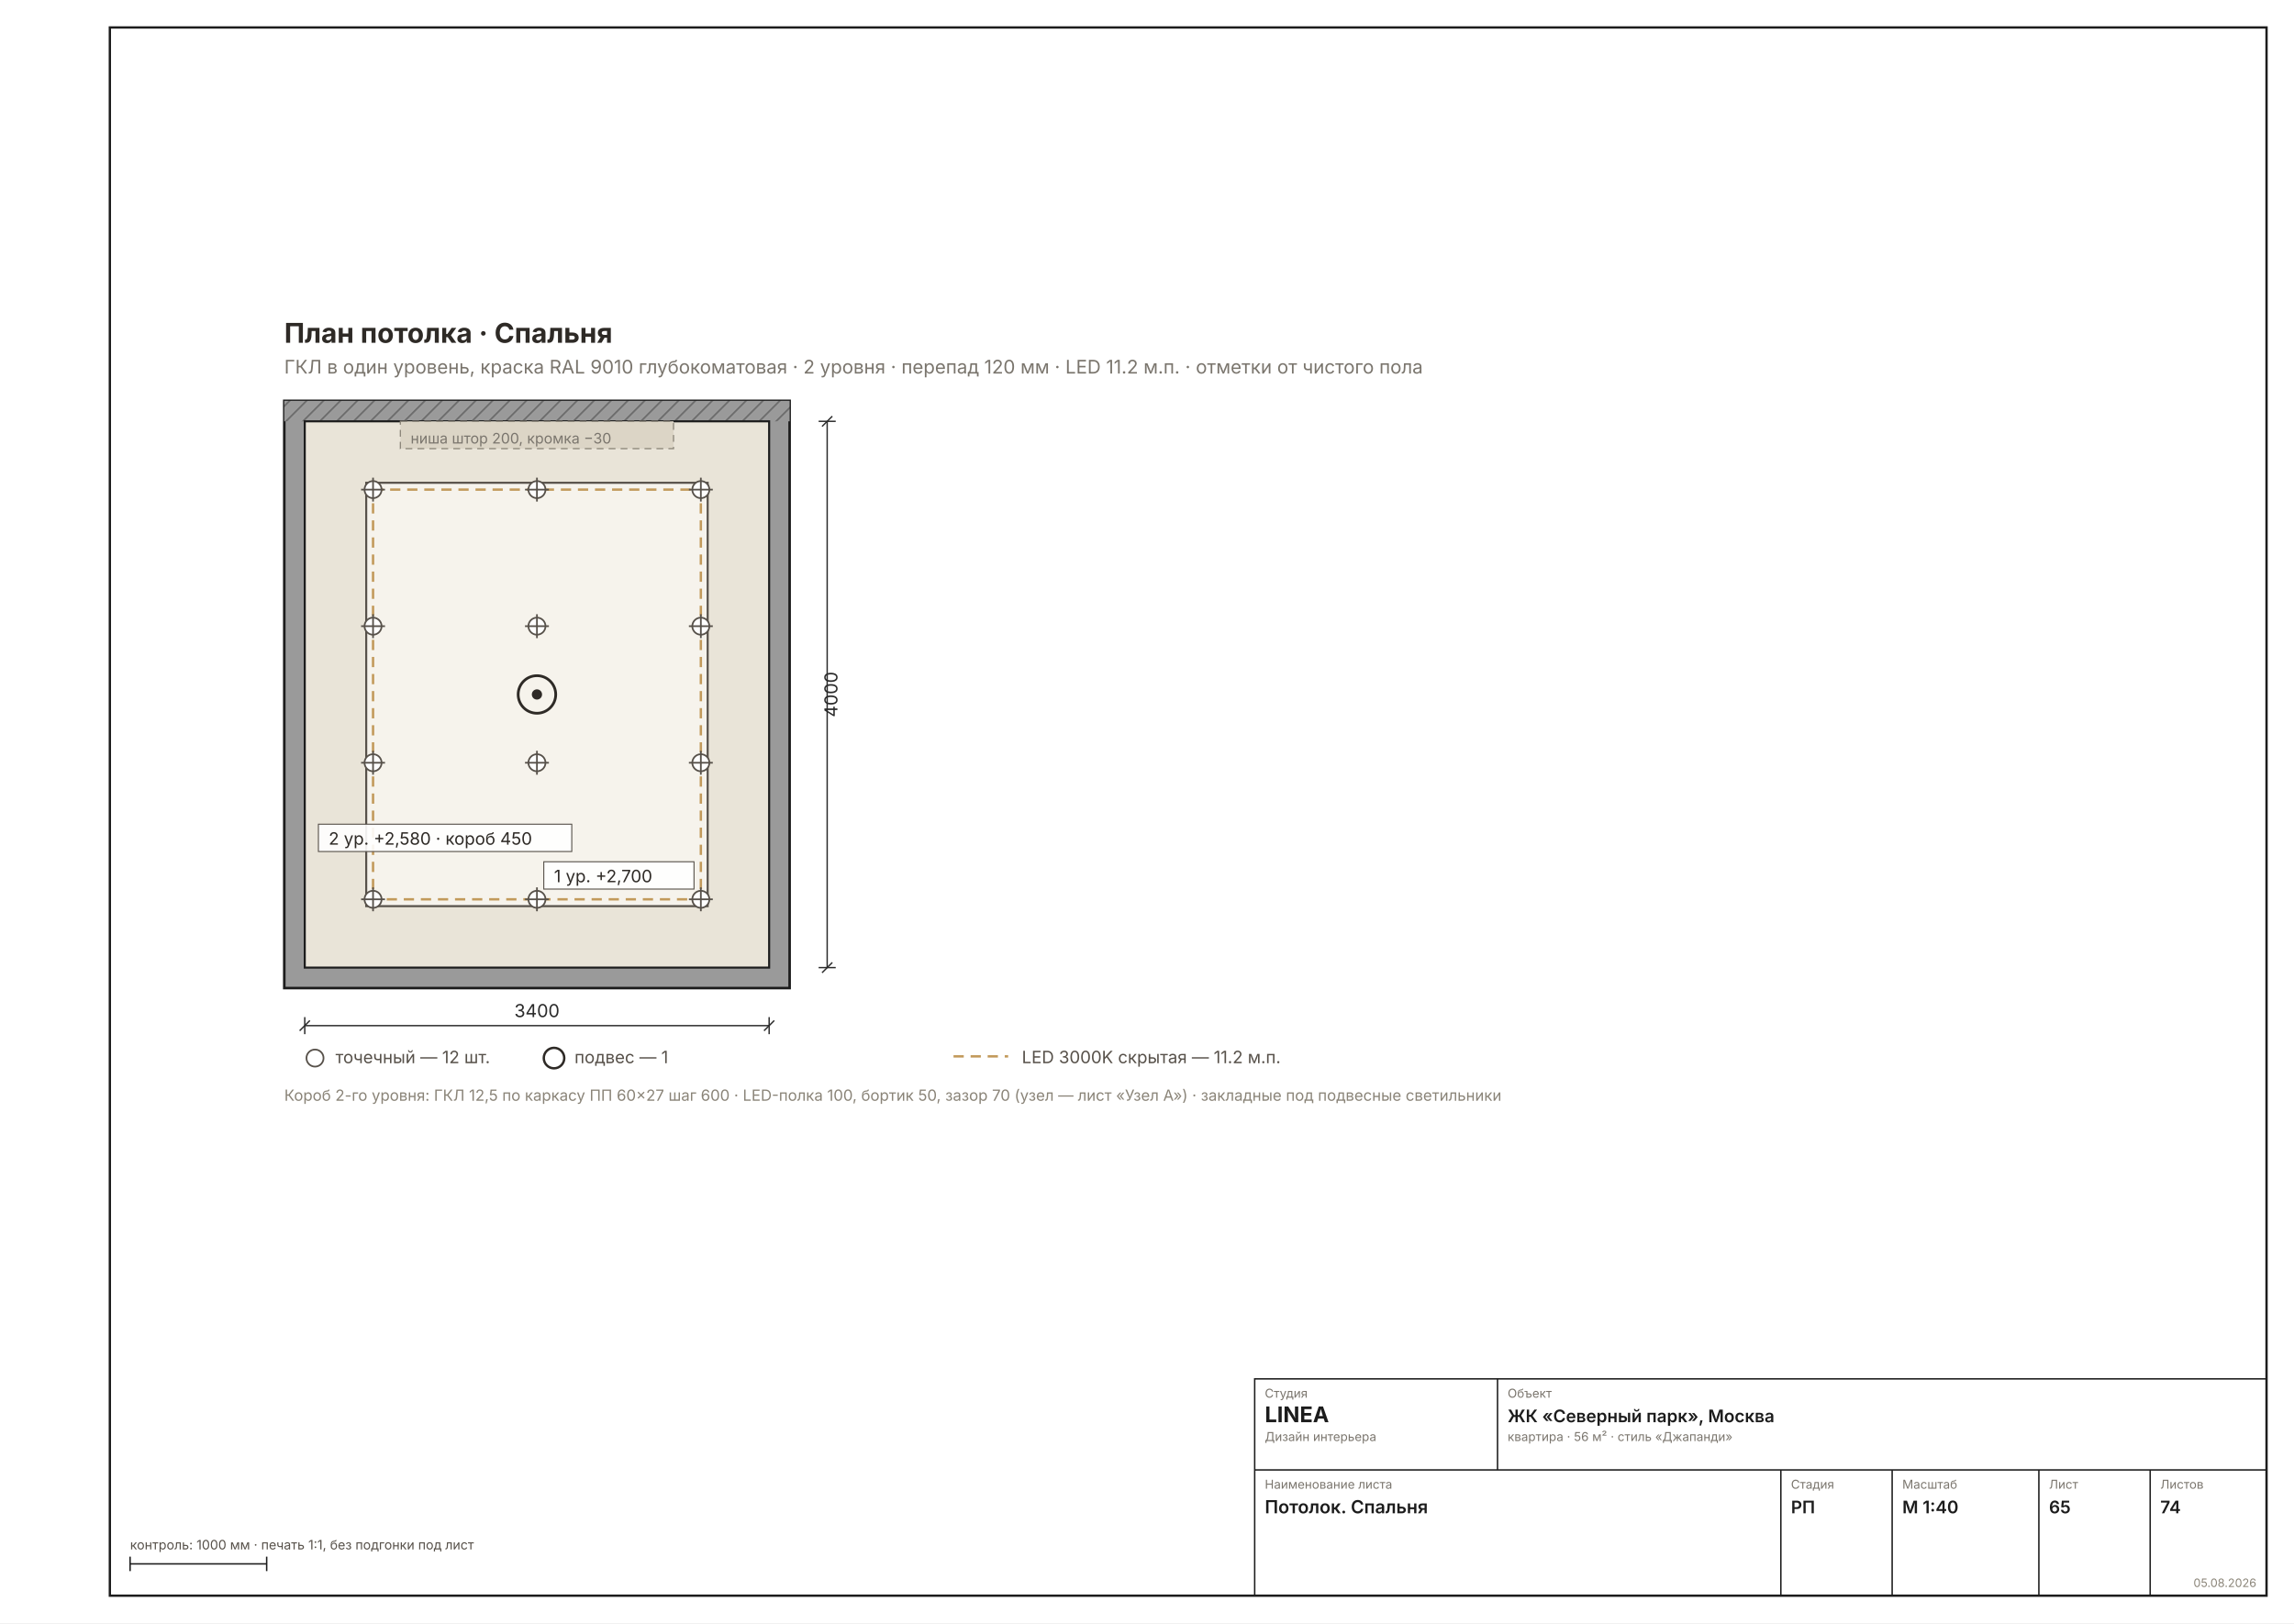
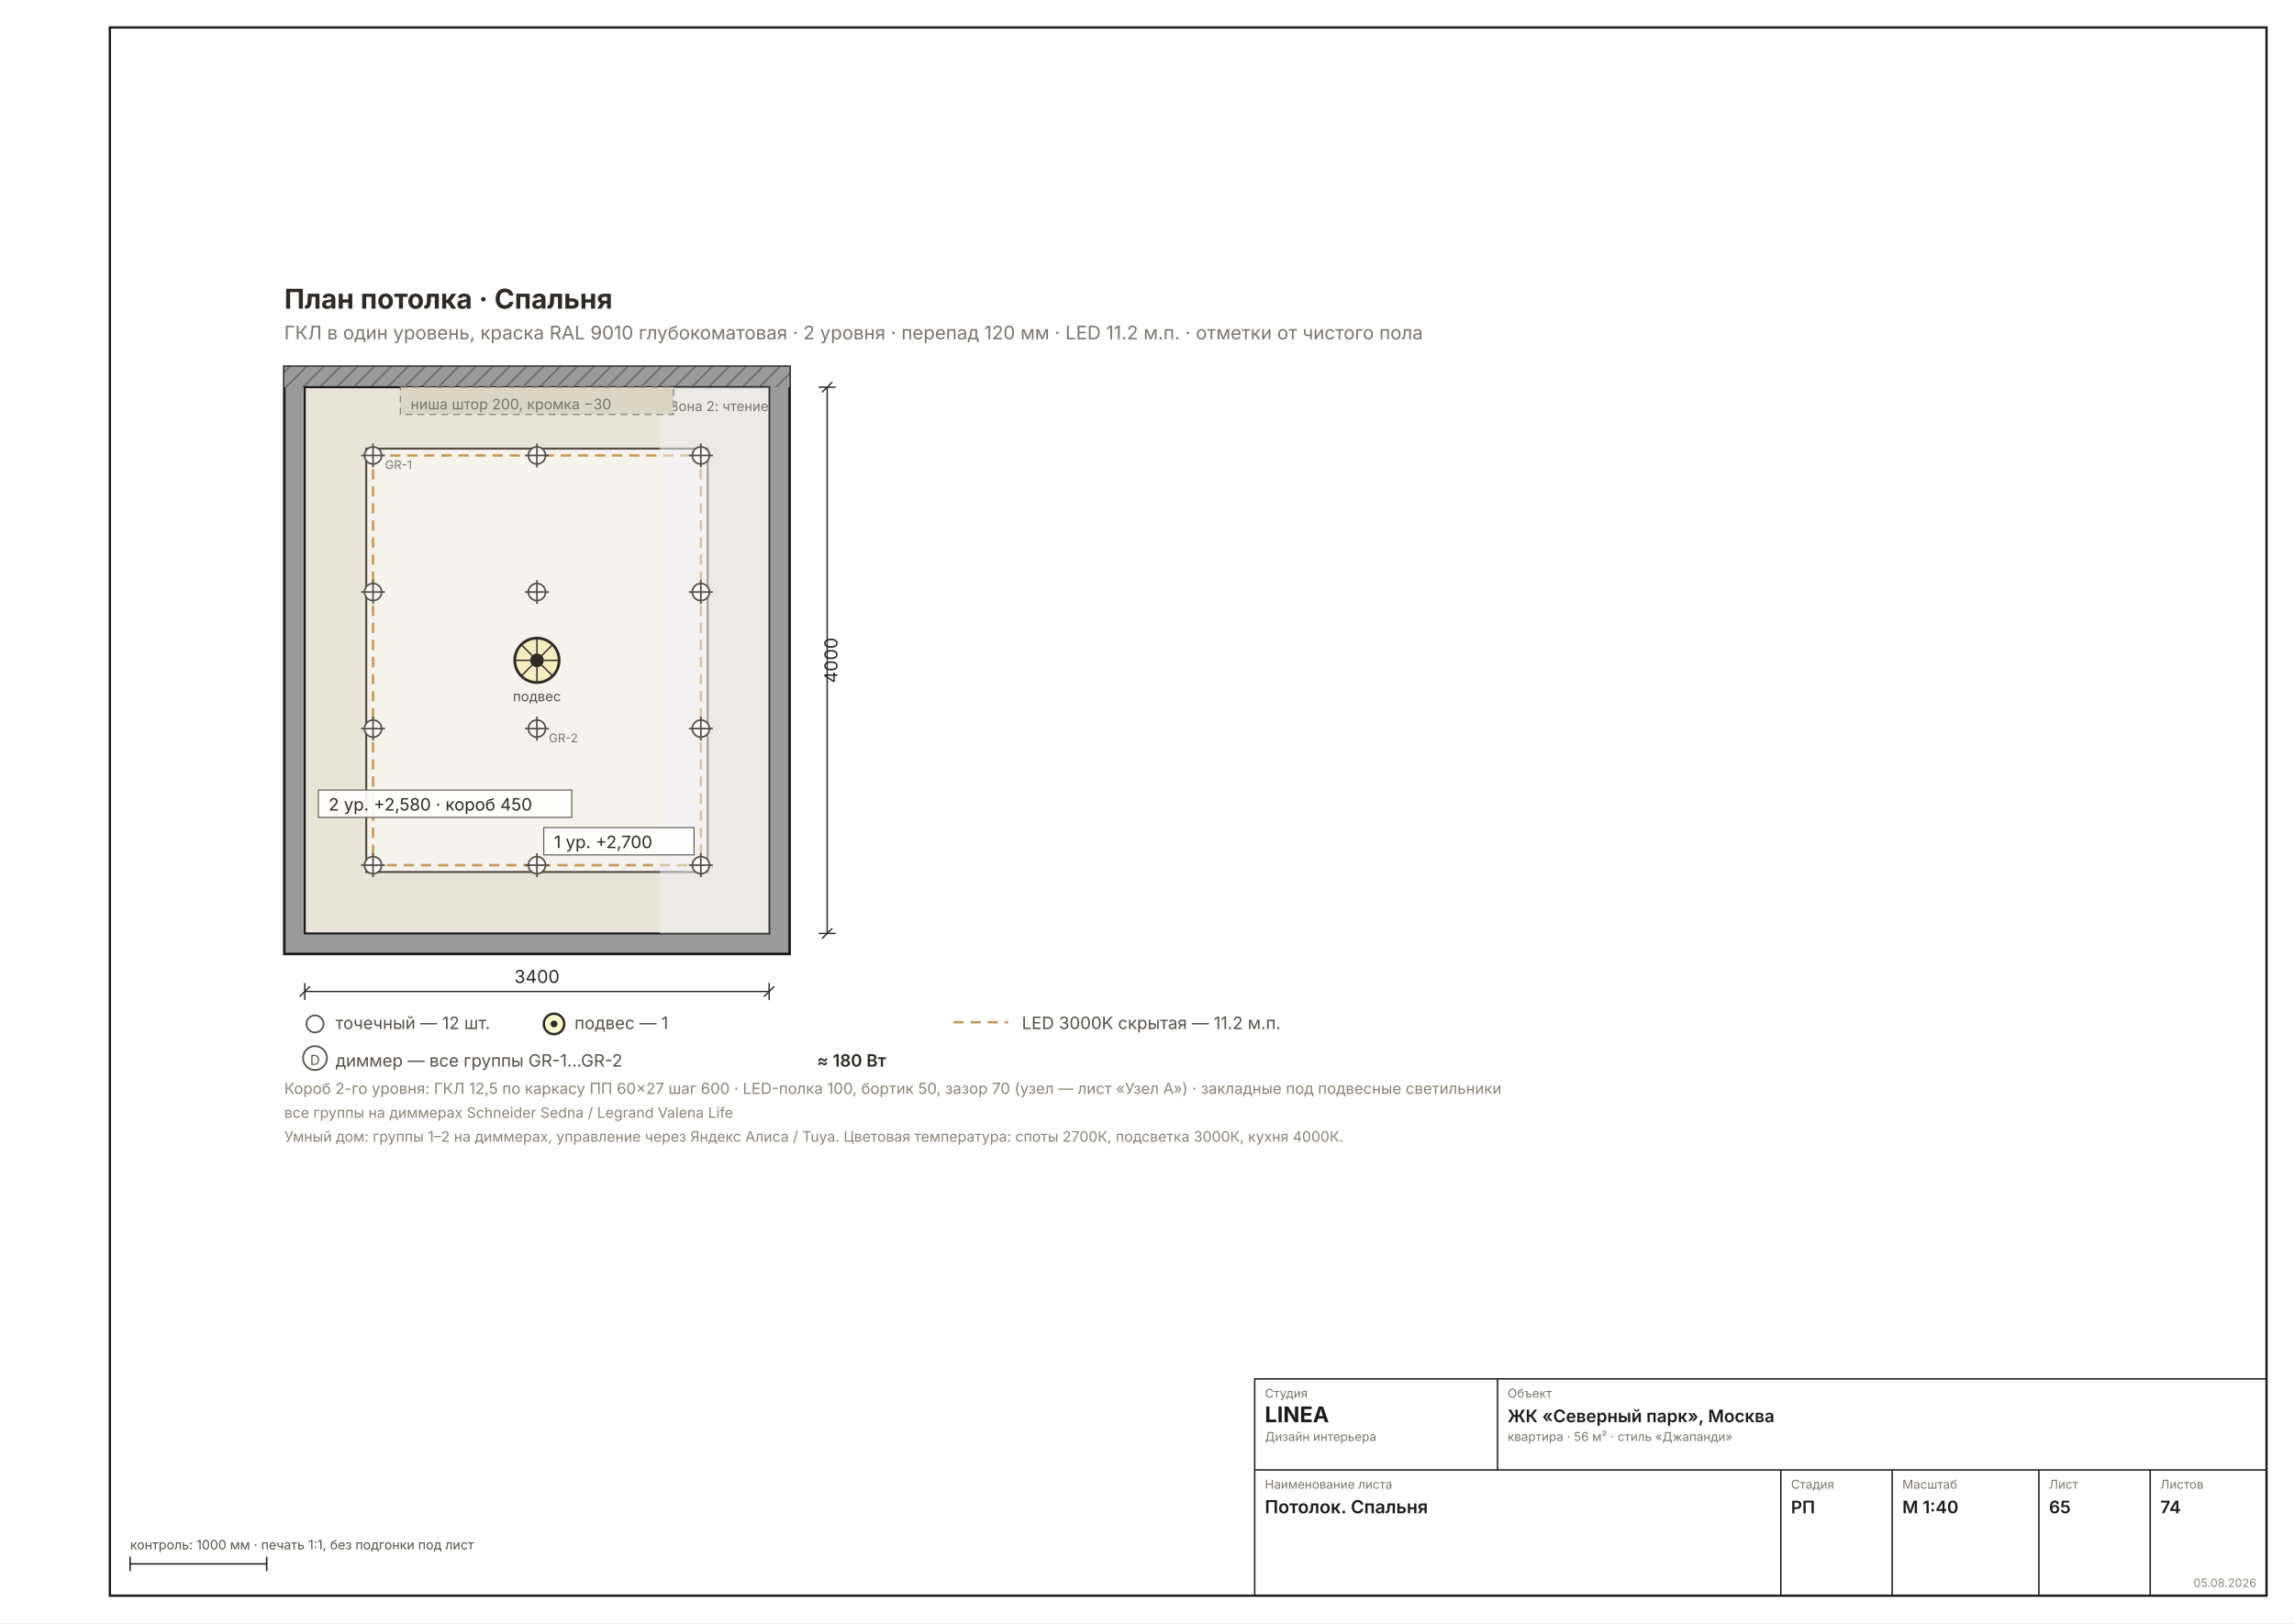
<svg xmlns="http://www.w3.org/2000/svg" width="1587" height="1123" viewBox="0 0 1587 1123" font-family="Inter, &quot;Helvetica Neue&quot;, Arial, sans-serif">
  <rect width="1587" height="1123" fill="#FFFFFF" />
  <rect x="76" y="19" width="1492" height="1085" fill="none" stroke="#1C1C1C" stroke-width="1.6" />
-   <g transform="translate(104.5354 185.2017) scale(1.1811)">
+   <g transform="translate(104.5354 161.5797) scale(1.1811)">
    <defs>
      <pattern id="rh65" width="7" height="7" patternUnits="userSpaceOnUse" patternTransform="rotate(45)">
        <rect width="7" height="7" fill="#9A9A9A" />
        <line x1="0" y1="0" x2="0" y2="7" stroke="#6E6E6E" stroke-width="2" />
      </pattern>
    </defs>
    <rect x="78" y="78" width="296" height="344" fill="#9A9A9A" stroke="#1C1C1C" stroke-width="1.5" />
    <rect x="78" y="78" width="296" height="12" fill="url(#rh65)" />
    <rect x="90" y="90" width="272" height="320" fill="#E9E4D8" stroke="#1C1C1C" stroke-width="1.2" />
    <rect x="126" y="126" width="200" height="248" fill="#F6F3EC" stroke="#57514A" stroke-width="1.2" />
    <rect x="130" y="130" width="192" height="240" fill="none" stroke="#C29A5B" stroke-width="1.4" stroke-dasharray="6 4" />
+     <rect x="298" y="90" width="64" height="320" fill="#EFF0F580" stroke="none" />
+     <text x="304" y="104" font-size="8" fill="#7A756D">Зона 2: чтение</text>
    <rect x="146" y="90" width="160" height="16" fill="#DCD5C6" stroke="#8A8478" stroke-width="0.7" stroke-dasharray="4 3" />
    <text x="152" y="103" font-size="8.5" fill="#7A756D">ниша штор 200, кромка −30</text>
    <g stroke="#57514A" stroke-width="1">
      <circle cx="130" cy="130" r="5" fill="#FFF" />
      <line x1="123" y1="130" x2="137" y2="130" />
      <line x1="130" y1="123" x2="130" y2="137" />
    </g>
+     <text x="137" y="138" font-size="7" fill="#7A756D">GR-1</text>
    <g stroke="#57514A" stroke-width="1">
      <circle cx="130" cy="210" r="5" fill="#FFF" />
      <line x1="123" y1="210" x2="137" y2="210" />
      <line x1="130" y1="203" x2="130" y2="217" />
    </g>
    <g stroke="#57514A" stroke-width="1">
      <circle cx="130" cy="290" r="5" fill="#FFF" />
      <line x1="123" y1="290" x2="137" y2="290" />
      <line x1="130" y1="283" x2="130" y2="297" />
    </g>
    <g stroke="#57514A" stroke-width="1">
      <circle cx="130" cy="370" r="5" fill="#FFF" />
      <line x1="123" y1="370" x2="137" y2="370" />
      <line x1="130" y1="363" x2="130" y2="377" />
    </g>
    <g stroke="#57514A" stroke-width="1">
      <circle cx="226" cy="130" r="5" fill="#FFF" />
      <line x1="219" y1="130" x2="233" y2="130" />
      <line x1="226" y1="123" x2="226" y2="137" />
    </g>
    <g stroke="#57514A" stroke-width="1">
      <circle cx="226" cy="210" r="5" fill="#FFF" />
      <line x1="219" y1="210" x2="233" y2="210" />
      <line x1="226" y1="203" x2="226" y2="217" />
    </g>
    <g stroke="#57514A" stroke-width="1">
      <circle cx="226" cy="290" r="5" fill="#FFF" />
      <line x1="219" y1="290" x2="233" y2="290" />
      <line x1="226" y1="283" x2="226" y2="297" />
    </g>
+     <text x="233" y="298" font-size="7" fill="#7A756D">GR-2</text>
    <g stroke="#57514A" stroke-width="1">
      <circle cx="226" cy="370" r="5" fill="#FFF" />
      <line x1="219" y1="370" x2="233" y2="370" />
      <line x1="226" y1="363" x2="226" y2="377" />
    </g>
    <g stroke="#57514A" stroke-width="1">
      <circle cx="322" cy="130" r="5" fill="#FFF" />
      <line x1="315" y1="130" x2="329" y2="130" />
      <line x1="322" y1="123" x2="322" y2="137" />
    </g>
    <g stroke="#57514A" stroke-width="1">
      <circle cx="322" cy="210" r="5" fill="#FFF" />
      <line x1="315" y1="210" x2="329" y2="210" />
      <line x1="322" y1="203" x2="322" y2="217" />
    </g>
    <g stroke="#57514A" stroke-width="1">
      <circle cx="322" cy="290" r="5" fill="#FFF" />
      <line x1="315" y1="290" x2="329" y2="290" />
      <line x1="322" y1="283" x2="322" y2="297" />
    </g>
    <g stroke="#57514A" stroke-width="1">
      <circle cx="322" cy="370" r="5" fill="#FFF" />
      <line x1="315" y1="370" x2="329" y2="370" />
      <line x1="322" y1="363" x2="322" y2="377" />
    </g>
-     <circle cx="226" cy="250" r="11" fill="none" stroke="#2E2A26" stroke-width="1.6" />
-     <circle cx="226" cy="250" r="3" fill="#2E2A26" />
+     <circle cx="226" cy="250" r="13" fill="#F5E14C44" stroke="#2E2A26" stroke-width="1.6" />
+     <line x1="230.0" y1="250.0" x2="239.0" y2="250.0" stroke="#2E2A26" stroke-width="0.8" />
+     <line x1="228.8" y1="252.8" x2="235.2" y2="259.2" stroke="#2E2A26" stroke-width="0.8" />
+     <line x1="226.0" y1="254.0" x2="226.0" y2="263.0" stroke="#2E2A26" stroke-width="0.8" />
+     <line x1="223.2" y1="252.8" x2="216.8" y2="259.2" stroke="#2E2A26" stroke-width="0.8" />
+     <line x1="222.0" y1="250.0" x2="213.0" y2="250.0" stroke="#2E2A26" stroke-width="0.8" />
+     <line x1="223.2" y1="247.2" x2="216.8" y2="240.8" stroke="#2E2A26" stroke-width="0.8" />
+     <line x1="226.0" y1="246.0" x2="226.0" y2="237.0" stroke="#2E2A26" stroke-width="0.8" />
+     <line x1="228.8" y1="247.2" x2="235.2" y2="240.8" stroke="#2E2A26" stroke-width="0.8" />
+     <circle cx="226" cy="250" r="4" fill="#2E2A26" />
+     <text x="226" y="274" font-size="8" fill="#57514A" text-anchor="middle">подвес</text>
    <g font-size="10" fill="#2E2A26">
      <rect x="98" y="326" width="148.4" height="16" fill="#FFFFFFE6" stroke="#57514A" stroke-width="0.6" />
      <text x="104" y="338">2 ур. +2,580 · короб 450</text>
      <rect x="230" y="348" width="88" height="16" fill="#FFFFFFE6" stroke="#57514A" stroke-width="0.6" />
      <text x="236" y="360">1 ур. +2,700</text>
    </g>
    <text x="78" y="44" font-size="16" font-weight="700" fill="#2E2A26">План потолка · Спальня</text>
    <text x="78" y="62" font-size="11" fill="#7A756D">ГКЛ в один уровень, краска RAL 9010 глубокоматовая · 2 уровня · перепад 120 мм · LED 11.2 м.п. · отметки от чистого пола</text>
    <g stroke="#2A2A2A" stroke-width="0.8" fill="none">
      <line x1="90" y1="444" x2="362" y2="444" />
      <line x1="90" y1="439" x2="90" y2="449" />
      <line x1="362" y1="439" x2="362" y2="449" />
      <line x1="87" y1="447" x2="93" y2="441" />
      <line x1="359" y1="447" x2="365" y2="441" />
    </g>
    <text x="226" y="439" font-size="10.5" fill="#2A2A2A" text-anchor="middle">3400</text>
    <g stroke="#2A2A2A" stroke-width="0.8" fill="none">
      <line x1="396" y1="90" x2="396" y2="410" />
      <line x1="391" y1="90" x2="401" y2="90" />
      <line x1="391" y1="410" x2="401" y2="410" />
      <line x1="393" y1="93" x2="399" y2="87" />
      <line x1="393" y1="413" x2="399" y2="407" />
    </g>
    <text x="402" y="250" font-size="10.5" fill="#2A2A2A" transform="rotate(-90 402 250)" text-anchor="middle">4000</text>
    <g font-size="10" fill="#57514A">
      <circle cx="96" cy="463" r="5" fill="#FFF" stroke="#57514A" />
      <text x="108" y="466">точечный — 12 шт.</text>
-       <circle cx="236" cy="463" r="6" fill="none" stroke="#2E2A26" stroke-width="1.4" />
+       <circle cx="236" cy="463" r="6" fill="#F5E14C44" stroke="#2E2A26" stroke-width="1.4" />
+       <circle cx="236" cy="463" r="2" fill="#2E2A26" />
      <text x="248" y="466">подвес — 1</text>
      <line x1="470" y1="462" x2="502" y2="462" stroke="#C29A5B" stroke-width="1.4" stroke-dasharray="6 4" />
      <text x="510" y="466">LED 3000K скрытая — 11.2 м.п.</text>
+       <circle cx="96" cy="483" r="7" fill="none" stroke="#57514A" stroke-width="1" />
+       <text x="96" y="487" font-size="8" text-anchor="middle" fill="#57514A">D</text>
+       <text x="108" y="488">диммер — все группы GR-1…GR-2</text>
+       <text x="390" y="488" font-weight="600" fill="#2E2A26">≈ 180 Вт</text>
    </g>
-     <text x="78" y="488" font-size="9" fill="#8A8478">Короб 2-го уровня: ГКЛ 12,5 по каркасу ПП 60×27 шаг 600 · LED-полка 100, бортик 50, зазор 70 (узел — лист «Узел А») · закладные под подвесные светильники</text>
+     <text x="78" y="504" font-size="9" fill="#8A8478">Короб 2-го уровня: ГКЛ 12,5 по каркасу ПП 60×27 шаг 600 · LED-полка 100, бортик 50, зазор 70 (узел — лист «Узел А») · закладные под подвесные светильники</text>
+     <text x="78" y="518" font-size="8.5" fill="#8A8478">все группы на диммерах Schneider Sedna / Legrand Valena Life</text>
+     <text x="78" y="532" font-size="8.5" fill="#8A8478">Умный дом: группы 1–2 на диммерах, управление через Яндекс Алиса / Tuya. Цветовая температура: споты 2700К, подсветка 3000К, кухня 4000К.</text>
  </g>
  <g stroke="#1C1C1C" stroke-width="1" fill="none">
    <rect x="868" y="954" width="700" height="150" />
    <line x1="868" y1="1017" x2="1568" y2="1017" />
    <line x1="1036" y1="954" x2="1036" y2="1017" />
    <line x1="1232" y1="1017" x2="1232" y2="1104" />
    <line x1="1309" y1="1017" x2="1309" y2="1104" />
    <line x1="1410.5" y1="1017" x2="1410.5" y2="1104" />
    <line x1="1487.5" y1="1017" x2="1487.5" y2="1104" />
  </g>
  <text x="875" y="967" font-size="8.5" fill="#7A756D">Студия</text>
  <text x="875" y="984" font-size="15" font-weight="700" fill="#1C1C1C">LINEA</text>
  <text x="875" y="997" font-size="8.5" fill="#7A756D">Дизайн интерьера</text>
  <text x="1043" y="967" font-size="8.5" fill="#7A756D">Объект</text>
  <text x="1043" y="984" font-size="12" font-weight="600" fill="#1C1C1C">ЖК «Северный парк», Москва</text>
  <text x="1043" y="997" font-size="8.5" fill="#7A756D">квартира · 56 м² · стиль «Джапанди»</text>
  <text x="875" y="1030" font-size="8.5" fill="#7A756D">Наименование листа</text>
  <text x="875" y="1047" font-size="12.5" font-weight="600" fill="#1C1C1C">Потолок. Спальня</text>
  <text x="1239" y="1030" font-size="8.5" fill="#7A756D">Стадия</text>
  <text x="1239" y="1047" font-size="12" font-weight="600" fill="#1C1C1C">РП</text>
  <text x="1316" y="1030" font-size="8.5" fill="#7A756D">Масштаб</text>
  <text x="1316" y="1047" font-size="12" font-weight="600" fill="#1C1C1C">М 1:40</text>
  <text x="1417.5" y="1030" font-size="8.5" fill="#7A756D">Лист</text>
  <text x="1417.5" y="1047" font-size="12" font-weight="600" fill="#1C1C1C">65</text>
  <text x="1494.5" y="1030" font-size="8.5" fill="#7A756D">Листов</text>
  <text x="1494.5" y="1047" font-size="12" font-weight="600" fill="#1C1C1C">74</text>
  <text x="1561" y="1098" font-size="8" fill="#8A8478" text-anchor="end">05.08.2026</text>
  <g stroke="#1C1C1C" stroke-width="1">
    <line x1="90" y1="1082" x2="184.488" y2="1082" />
    <line x1="90" y1="1077" x2="90" y2="1087" />
    <line x1="184.488" y1="1077" x2="184.488" y2="1087" />
  </g>
  <text x="90" y="1072" font-size="9" fill="#57514A">контроль: 1000 мм · печать 1:1, без подгонки под лист</text>
</svg>
